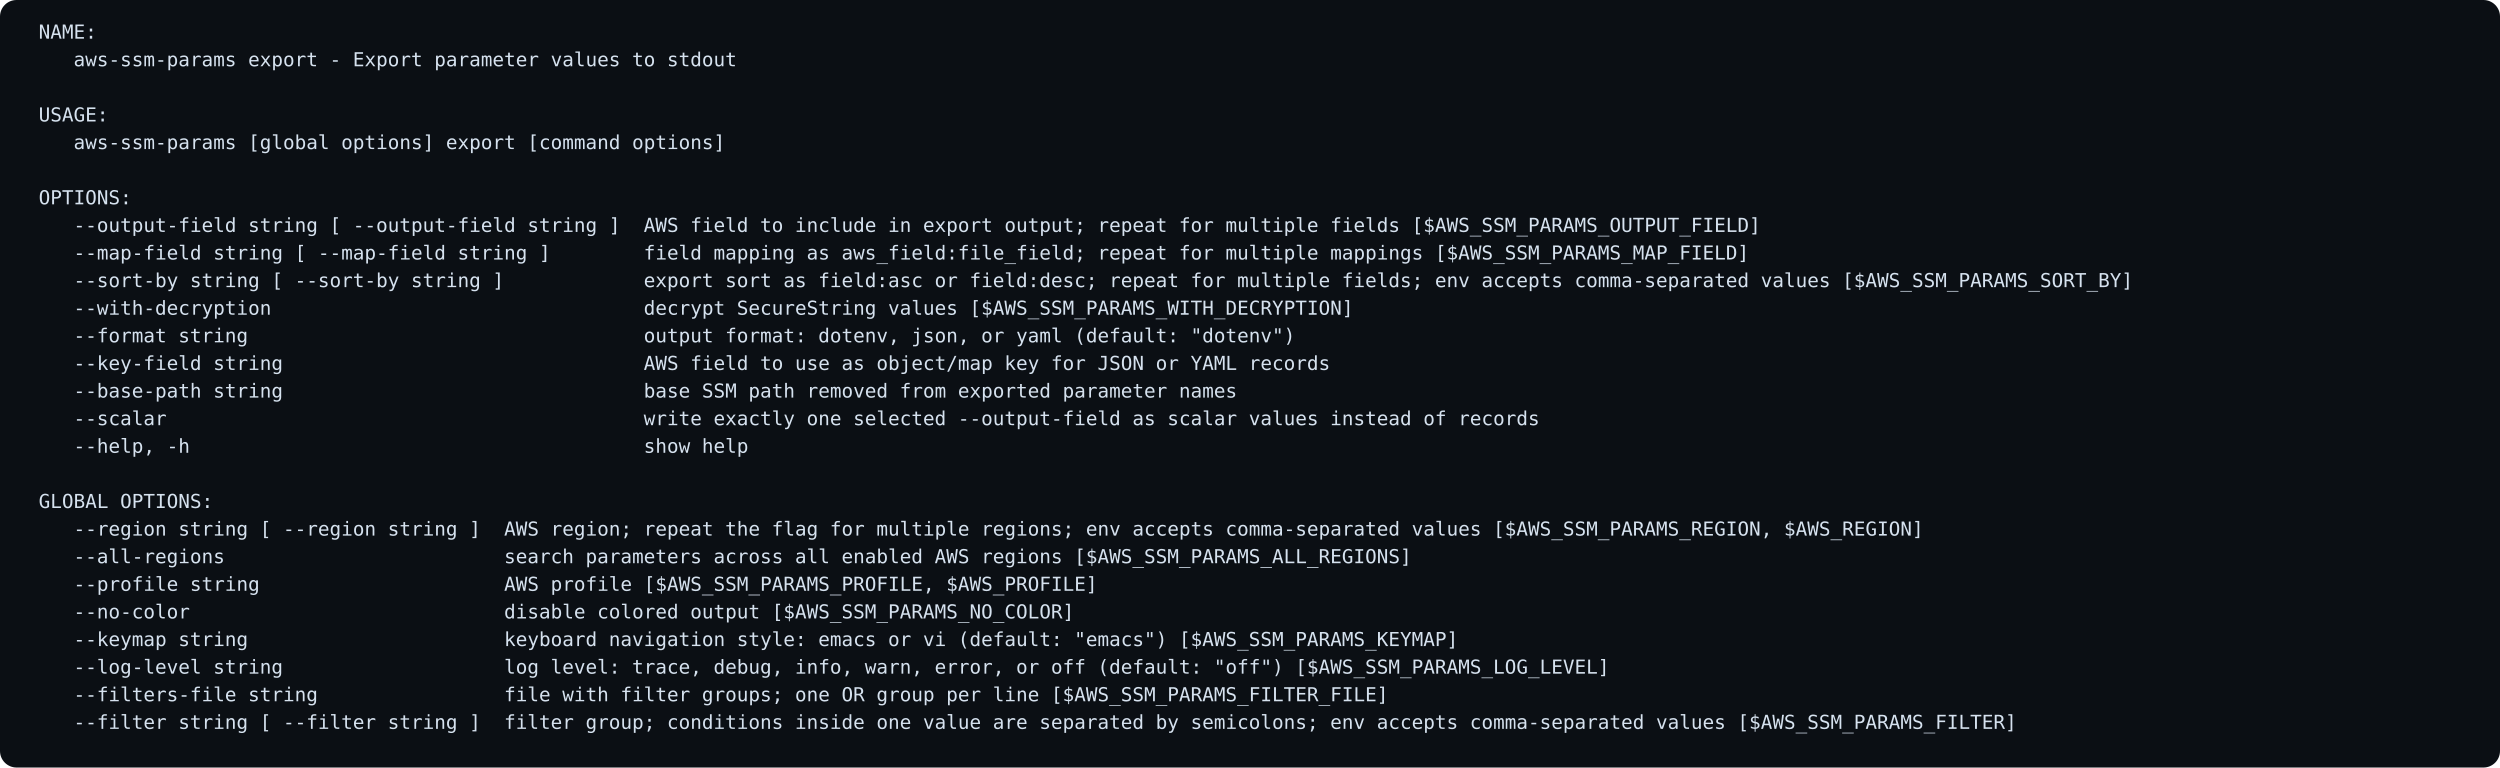
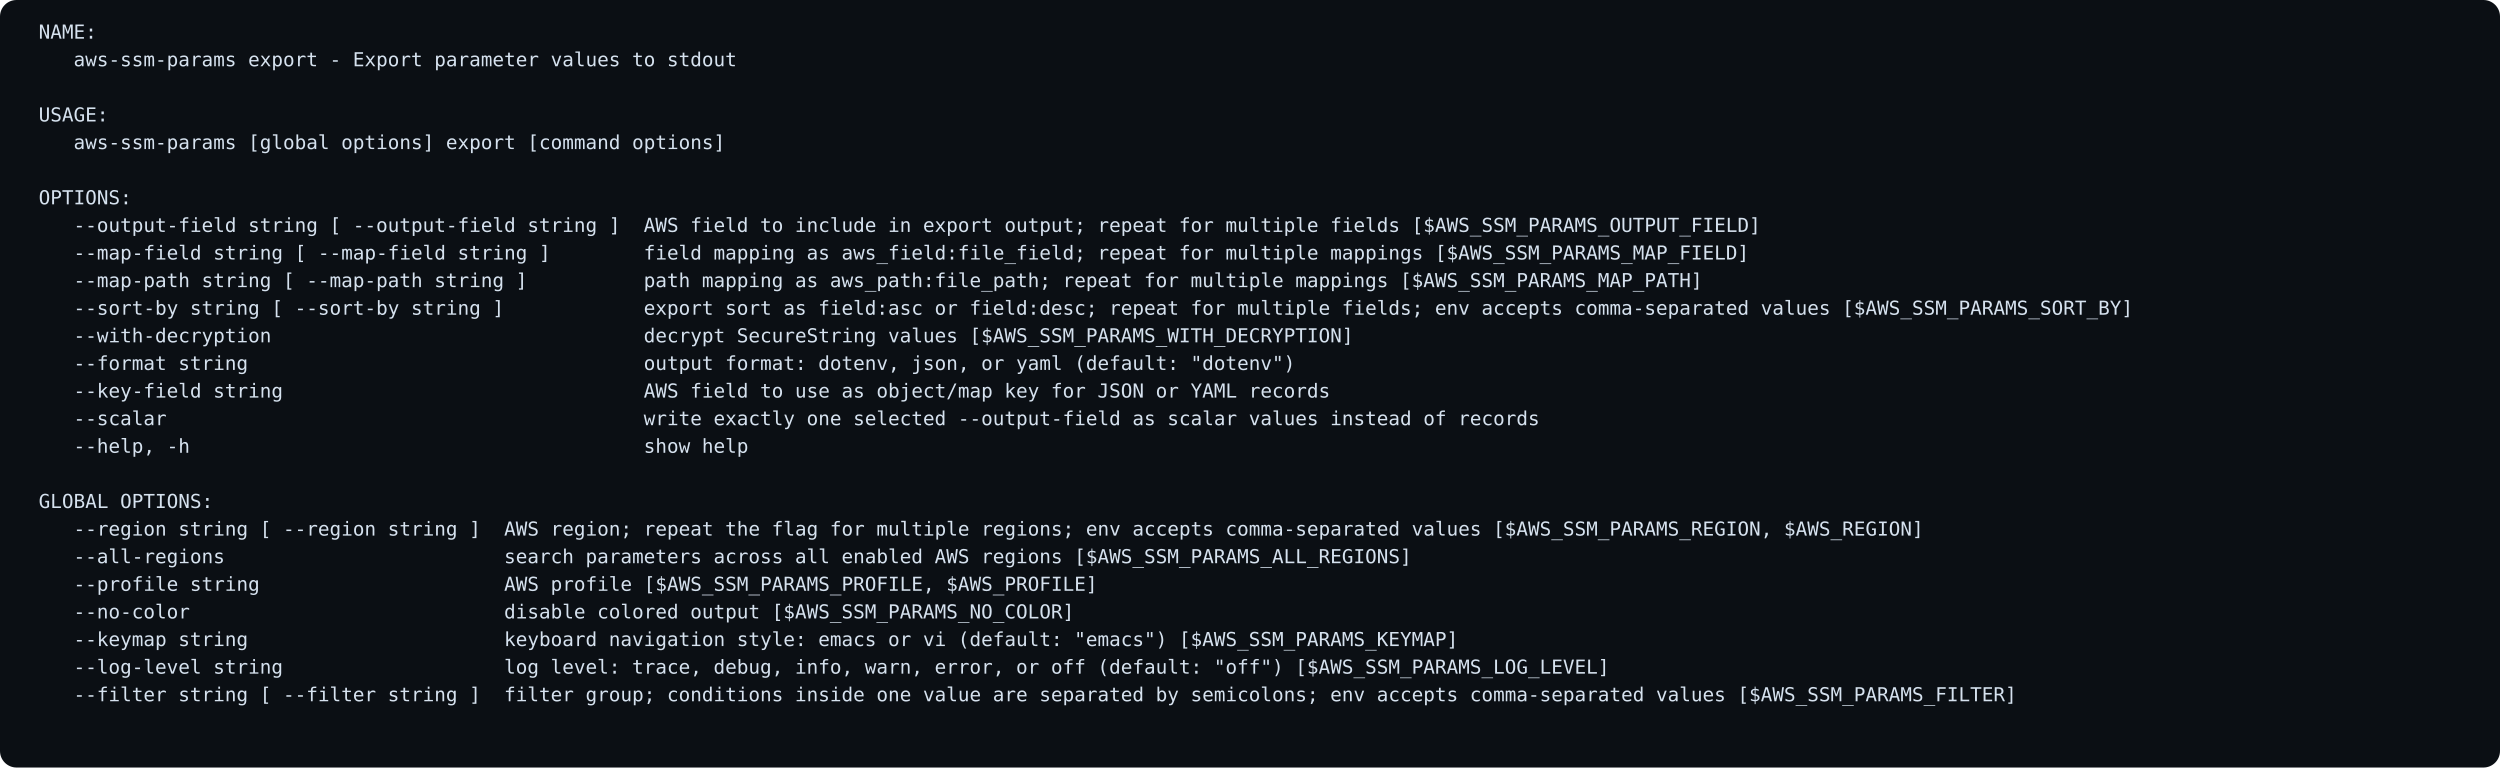
<svg xmlns="http://www.w3.org/2000/svg" width="1811" height="556" viewBox="0 0 1811 556">
  <rect width="100%" height="100%" rx="12" fill="#0b0f14" />
  <style>text{font-family:ui-monospace,SFMono-Regular,Menlo,Consolas,monospace;font-size:14px;fill:#d6e2ef}</style>
  <text x="28" y="28" xml:space="preserve">NAME:</text>
  <text x="28" y="48" xml:space="preserve">   aws-ssm-params export - Export parameter values to stdout</text>
  <text x="28" y="68" xml:space="preserve" />
  <text x="28" y="88" xml:space="preserve">USAGE:</text>
  <text x="28" y="108" xml:space="preserve">   aws-ssm-params [global options] export [command options]</text>
  <text x="28" y="128" xml:space="preserve" />
  <text x="28" y="148" xml:space="preserve">OPTIONS:</text>
  <text x="28" y="168" xml:space="preserve">   --output-field string [ --output-field string ]  AWS field to include in export output; repeat for multiple fields [$AWS_SSM_PARAMS_OUTPUT_FIELD]</text>
  <text x="28" y="188" xml:space="preserve">   --map-field string [ --map-field string ]        field mapping as aws_field:file_field; repeat for multiple mappings [$AWS_SSM_PARAMS_MAP_FIELD]</text>
-   <text x="28" y="208" xml:space="preserve">   --sort-by string [ --sort-by string ]            export sort as field:asc or field:desc; repeat for multiple fields; env accepts comma-separated values [$AWS_SSM_PARAMS_SORT_BY]</text>
-   <text x="28" y="228" xml:space="preserve">   --with-decryption                                decrypt SecureString values [$AWS_SSM_PARAMS_WITH_DECRYPTION]</text>
-   <text x="28" y="248" xml:space="preserve">   --format string                                  output format: dotenv, json, or yaml (default: "dotenv")</text>
-   <text x="28" y="268" xml:space="preserve">   --key-field string                               AWS field to use as object/map key for JSON or YAML records</text>
-   <text x="28" y="288" xml:space="preserve">   --base-path string                               base SSM path removed from exported parameter names</text>
+   <text x="28" y="208" xml:space="preserve">   --map-path string [ --map-path string ]          path mapping as aws_path:file_path; repeat for multiple mappings [$AWS_SSM_PARAMS_MAP_PATH]</text>
+   <text x="28" y="228" xml:space="preserve">   --sort-by string [ --sort-by string ]            export sort as field:asc or field:desc; repeat for multiple fields; env accepts comma-separated values [$AWS_SSM_PARAMS_SORT_BY]</text>
+   <text x="28" y="248" xml:space="preserve">   --with-decryption                                decrypt SecureString values [$AWS_SSM_PARAMS_WITH_DECRYPTION]</text>
+   <text x="28" y="268" xml:space="preserve">   --format string                                  output format: dotenv, json, or yaml (default: "dotenv")</text>
+   <text x="28" y="288" xml:space="preserve">   --key-field string                               AWS field to use as object/map key for JSON or YAML records</text>
  <text x="28" y="308" xml:space="preserve">   --scalar                                         write exactly one selected --output-field as scalar values instead of records</text>
  <text x="28" y="328" xml:space="preserve">   --help, -h                                       show help</text>
  <text x="28" y="348" xml:space="preserve" />
  <text x="28" y="368" xml:space="preserve">GLOBAL OPTIONS:</text>
  <text x="28" y="388" xml:space="preserve">   --region string [ --region string ]  AWS region; repeat the flag for multiple regions; env accepts comma-separated values [$AWS_SSM_PARAMS_REGION, $AWS_REGION]</text>
  <text x="28" y="408" xml:space="preserve">   --all-regions                        search parameters across all enabled AWS regions [$AWS_SSM_PARAMS_ALL_REGIONS]</text>
  <text x="28" y="428" xml:space="preserve">   --profile string                     AWS profile [$AWS_SSM_PARAMS_PROFILE, $AWS_PROFILE]</text>
  <text x="28" y="448" xml:space="preserve">   --no-color                           disable colored output [$AWS_SSM_PARAMS_NO_COLOR]</text>
  <text x="28" y="468" xml:space="preserve">   --keymap string                      keyboard navigation style: emacs or vi (default: "emacs") [$AWS_SSM_PARAMS_KEYMAP]</text>
  <text x="28" y="488" xml:space="preserve">   --log-level string                   log level: trace, debug, info, warn, error, or off (default: "off") [$AWS_SSM_PARAMS_LOG_LEVEL]</text>
-   <text x="28" y="508" xml:space="preserve">   --filters-file string                file with filter groups; one OR group per line [$AWS_SSM_PARAMS_FILTER_FILE]</text>
-   <text x="28" y="528" xml:space="preserve">   --filter string [ --filter string ]  filter group; conditions inside one value are separated by semicolons; env accepts comma-separated values [$AWS_SSM_PARAMS_FILTER]</text>
+   <text x="28" y="508" xml:space="preserve">   --filter string [ --filter string ]  filter group; conditions inside one value are separated by semicolons; env accepts comma-separated values [$AWS_SSM_PARAMS_FILTER]</text>
</svg>
